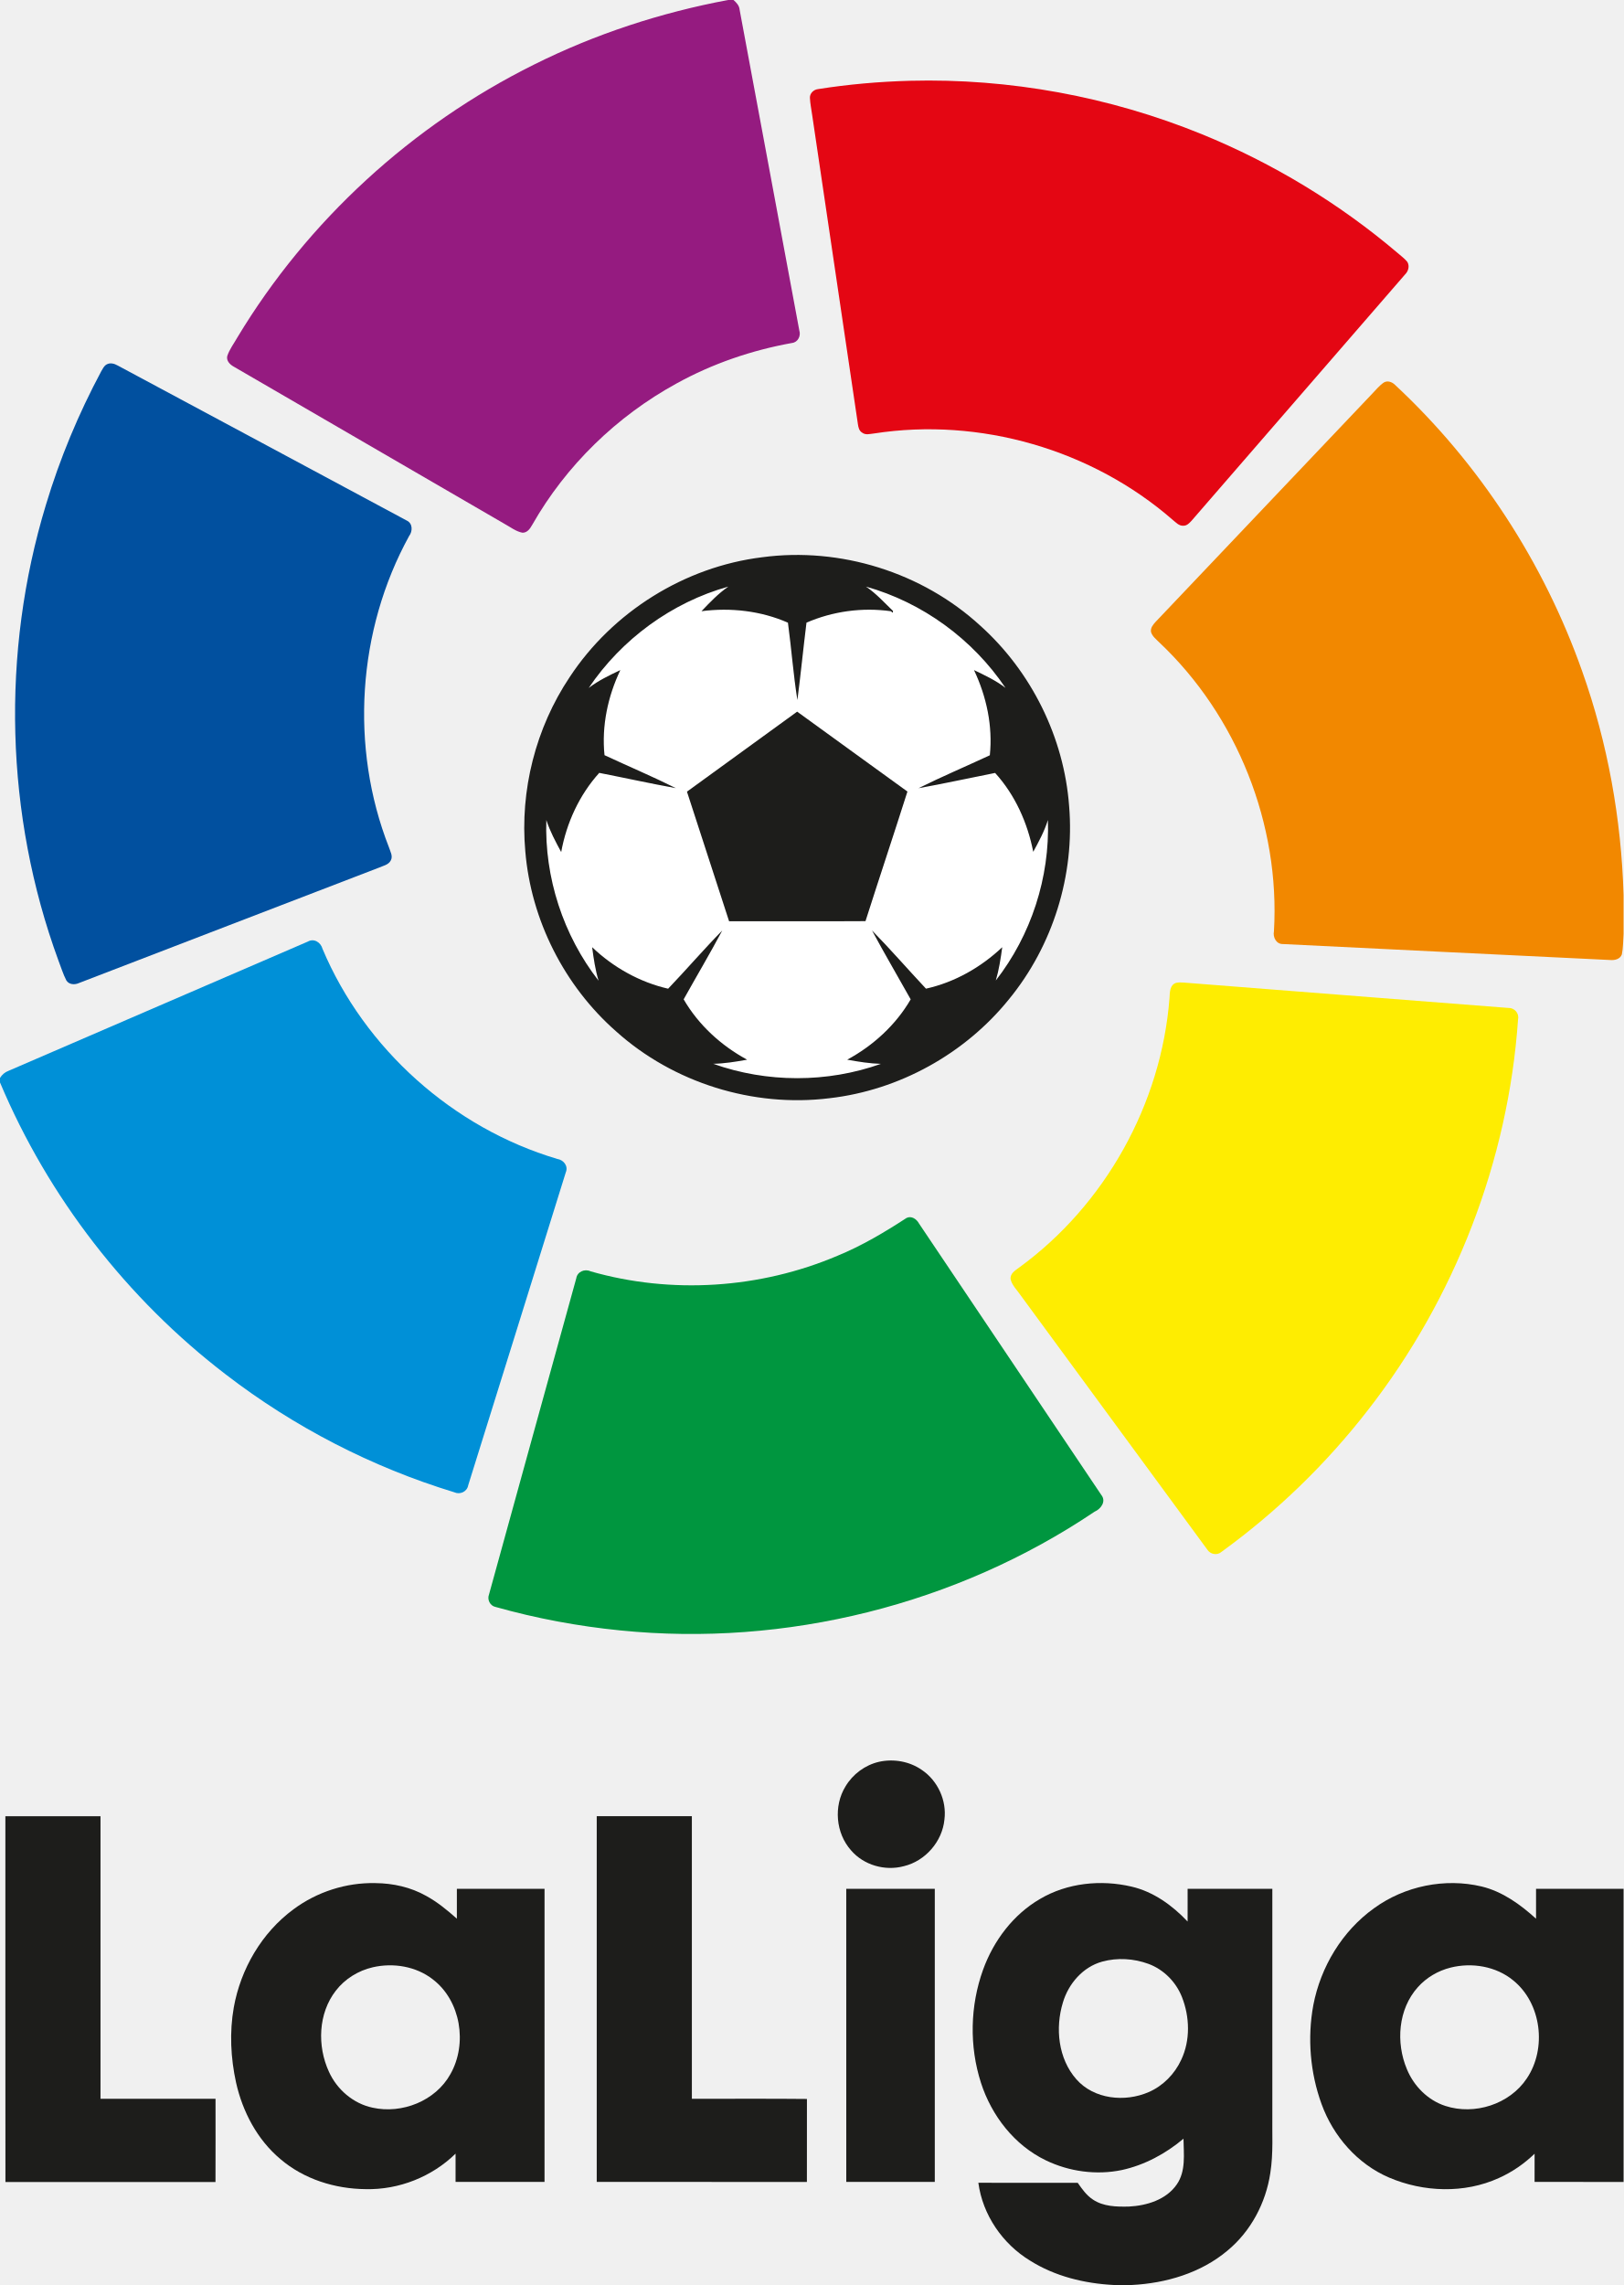
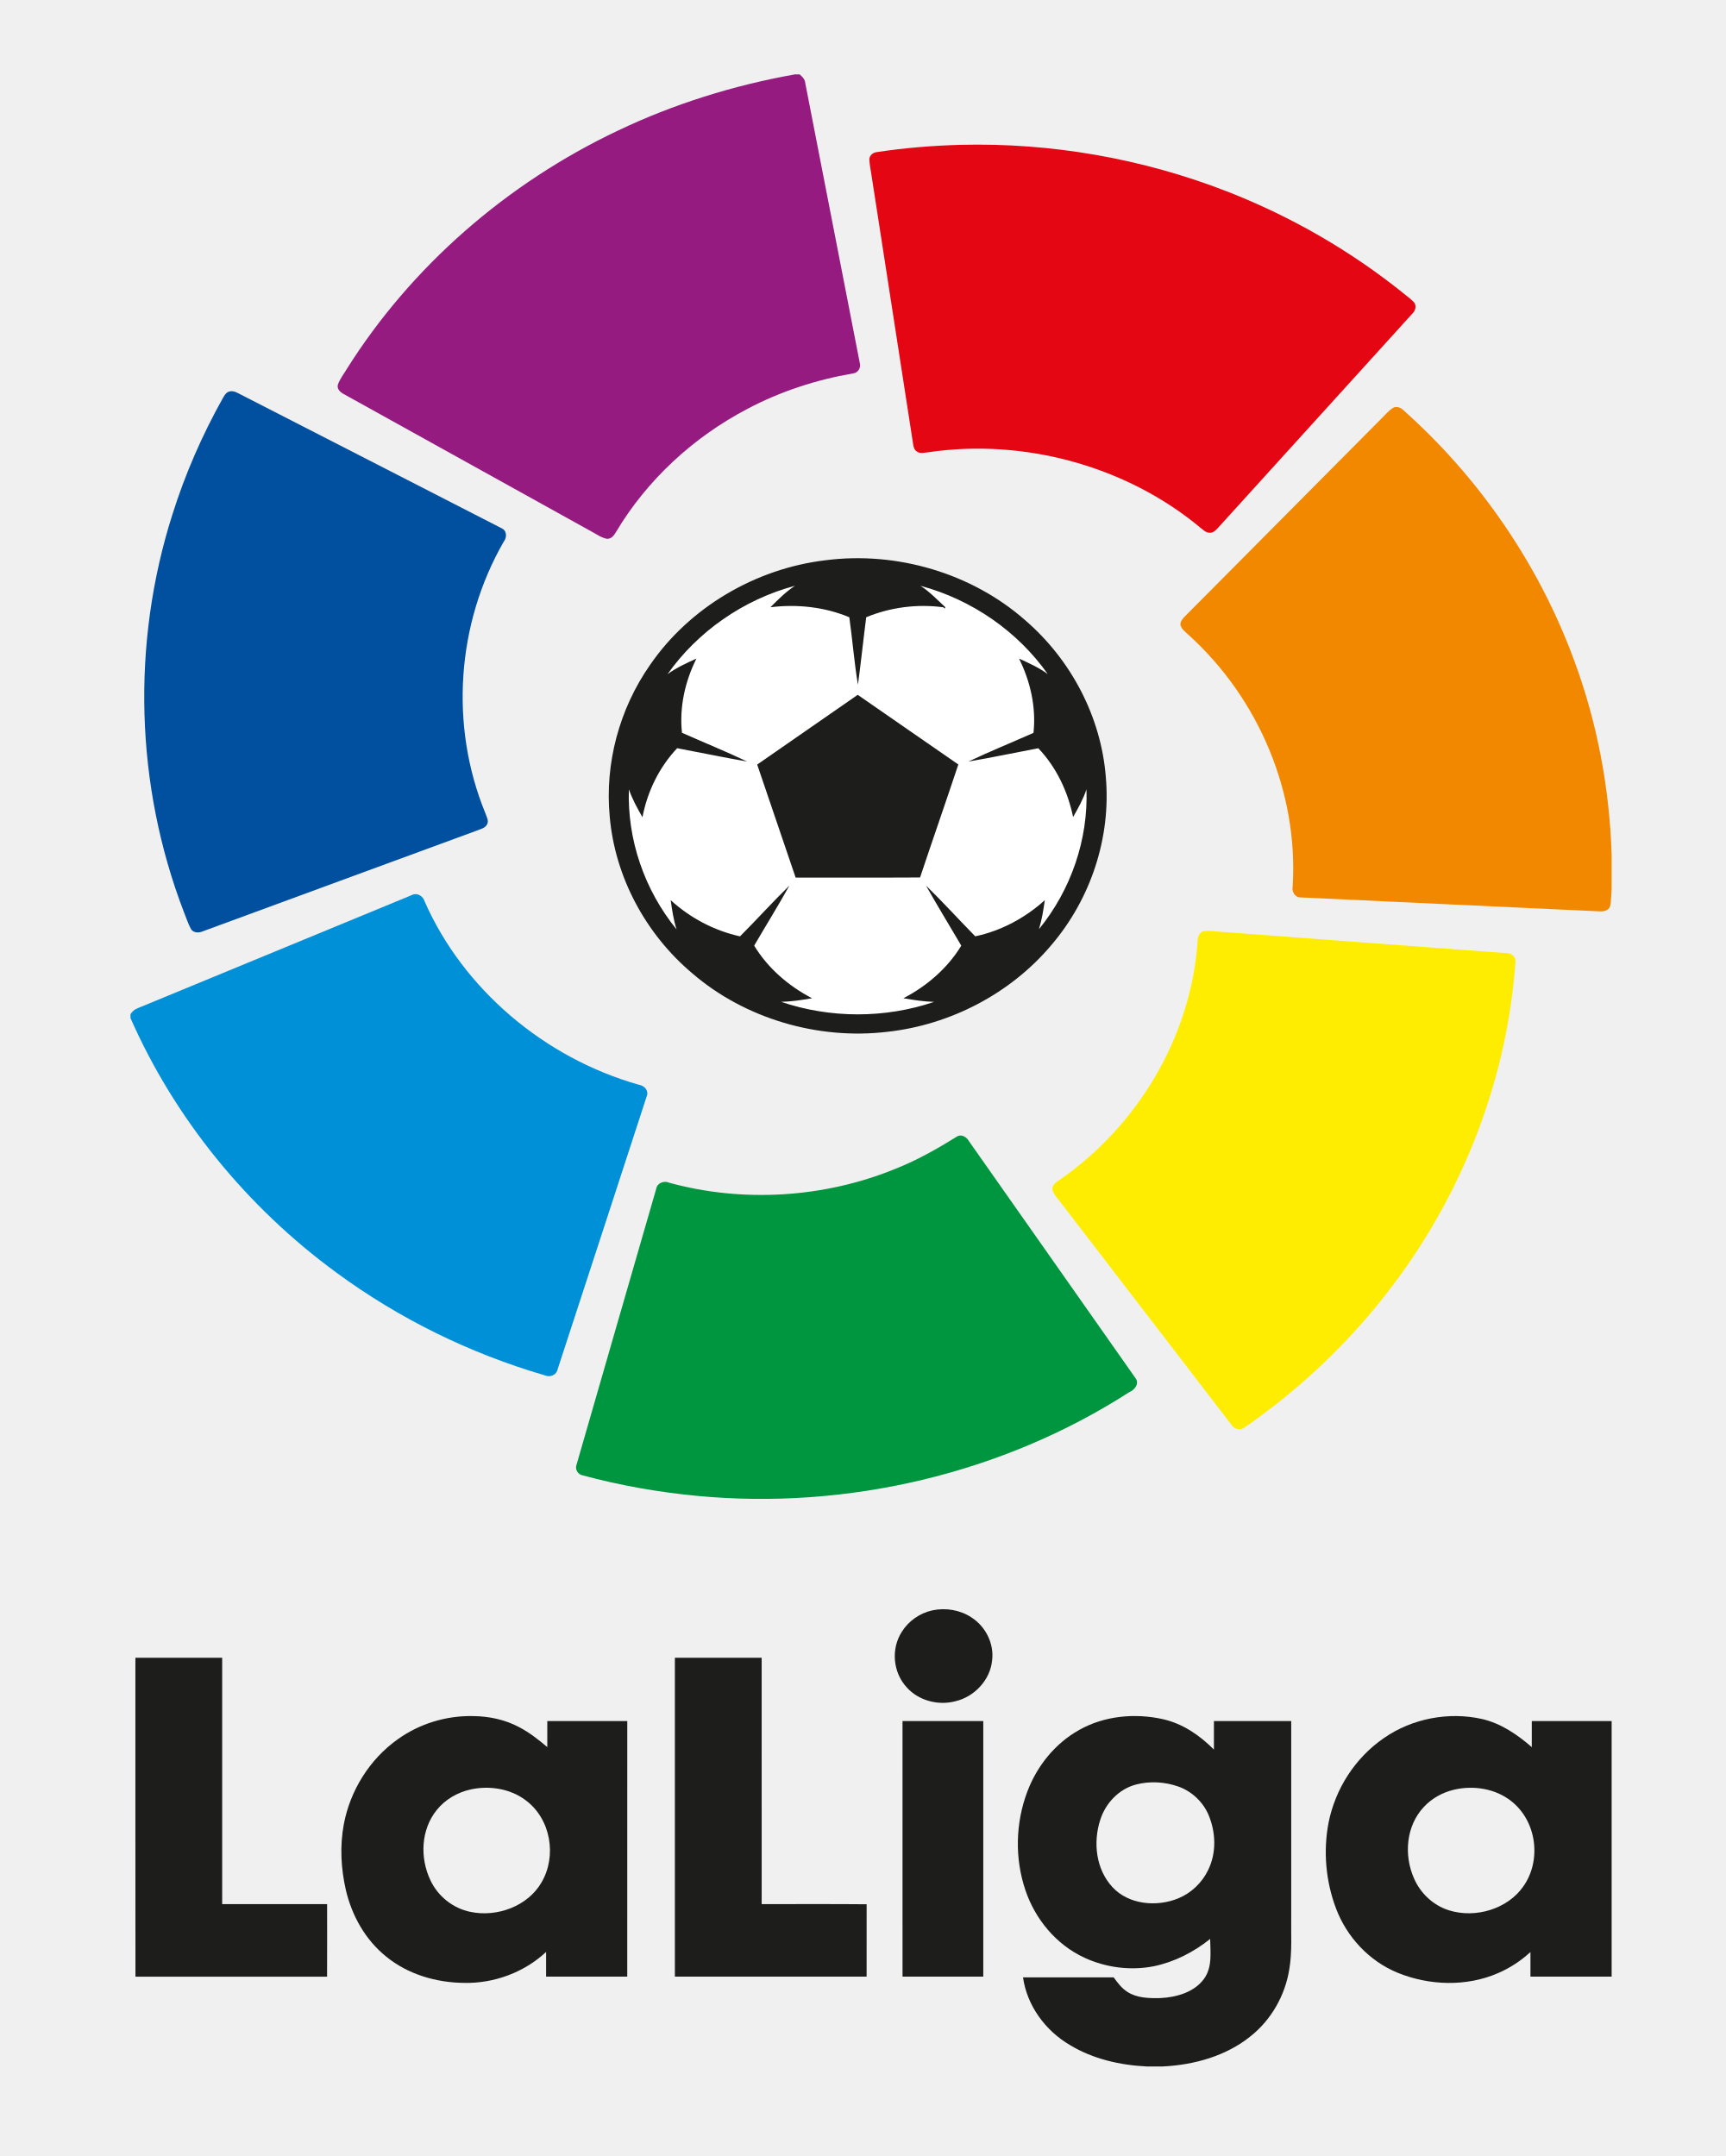
- <svg xmlns="http://www.w3.org/2000/svg" width="830pt" height="1168pt" version="1.1" viewBox="0 0 830 1168">
-   <path d="m300.95 351.66c16.78-24.91 42.45-43.74 71.41-51.83-5.15 3.55-9.46 8.08-13.74 12.58 14.9-1.93 30.38-0.19 44.19 5.88 1.78 13.15 2.74 26.42 4.83 39.52 1.71-13.16 3.01-26.37 4.64-39.54 13.48-5.84 28.61-7.9 43.15-5.84l0.98 0.78c0.03-0.23 0.09-0.68 0.12-0.9-4.49-4.3-8.66-8.98-13.85-12.47 28.92 8.11 54.59 26.88 71.35 51.78-4.92-3.78-10.54-6.43-16.1-9.09 6.4 13.47 9.64 28.63 8.09 43.54-12.13 5.64-24.46 10.88-36.45 16.82 13.1-2.35 26.1-5.24 39.15-7.8 10.21 11.22 16.59 25.51 19.49 40.31 2.87-5.24 5.71-10.53 7.5-16.25 1.01 29.35-8.59 58.9-26.64 82.05 1.64-5.56 2.51-11.29 3.28-17.01-10.87 10.26-24.32 17.94-38.98 21.18-9.24-9.87-18.12-20.09-27.58-29.75 6.37 11.86 13.21 23.46 19.77 35.21-7.6 13.1-19.17 23.65-32.44 30.84 5.69 1.03 11.42 1.96 17.22 2.13-27.47 9.79-58.29 9.76-85.76-0.03 5.84-0.12 11.61-1.07 17.35-2.1-13.27-7.19-24.84-17.74-32.44-30.85 6.54-11.74 13.42-23.31 19.73-35.17-9.48 9.66-18.3 19.96-27.66 29.74-14.58-3.35-28.04-10.91-38.84-21.21 0.75 5.77 1.6 11.54 3.28 17.13-18.06-23.2-27.71-52.76-26.71-82.16 1.87 5.75 4.72 11.08 7.6 16.37 2.72-14.89 9.27-29.19 19.45-40.46 13.06 2.55 26.06 5.44 39.16 7.8-11.98-5.97-24.34-11.18-36.47-16.84-1.53-14.88 1.68-30.03 8.09-43.48-5.6 2.64-11.23 5.34-16.17 9.12m106.57 12.11c-18.76 13.65-37.55 27.27-56.33 40.89 7.15 22.1 14.36 44.17 21.54 66.26 23.24-0.05 46.48 0.08 69.72-0.07 7.05-22.11 14.41-44.12 21.44-66.24-18.83-13.56-37.56-27.26-56.37-40.84z" fill="#fff" />
-   <path d="m372.22 0h2.76c1.54 1.34 2.99 2.9 3.14 5.06 10.15 54.62 20.38 109.23 30.5 163.86 0.89 2.75-0.69 6.02-3.69 6.39-20.61 3.7-40.69 10.56-59.04 20.69-30.58 16.73-56.54 41.93-73.79 72.25-1.09 1.92-2.54 4.13-5.05 4.05-3.34-0.66-6.07-2.85-8.99-4.44-46.17-26.83-92.35-53.63-138.54-80.43-1.95-1.07-3.91-2.99-3.34-5.44 1.14-3.47 3.43-6.4 5.19-9.55 35.92-59.65 89.28-108.49 151.62-139.42 31.3-15.64 64.85-26.6 99.23-33.02z" fill="#951b80" />
-   <path d="m465.17 41.29c50.91-1.33 102.06 8.09 149.22 27.3 36.3 14.8 70.25 35.37 100.13 60.75 1.67 1.46 3.51 2.78 4.92 4.52 1.29 2.11 0.53 4.8-1.16 6.44-36.38 41.95-72.76 83.9-109.12 125.86-1.13 1.21-2.41 2.62-4.21 2.57-2.29 0.15-3.87-1.76-5.5-3.04-41.23-35.91-98.5-52.5-152.54-44.13-2.05 0.2-4.42 0.99-6.2-0.44-1.48-0.86-1.9-2.64-2.12-4.21-7.79-52.6-15.56-105.21-23.35-157.81-0.4-3.03-1.07-6.04-1.2-9.1-0.08-2.29 1.9-4.19 4.1-4.44 15.56-2.47 31.28-3.83 47.03-4.27z" fill="#e40613" />
-   <path d="m54.4 186.35c1.88-1.13 4.05-0.5 5.82 0.51 49.21 26.43 98.49 52.75 147.69 79.21 3.13 1.43 3.1 5.49 1.22 7.95-26.46 48.13-30.35 107.94-10.3 159.08 0.67 2.15 2.17 4.5 0.94 6.73-1.17 2.29-3.99 2.73-6.13 3.71-51.13 19.61-102.21 39.34-153.33 58.97-2.15 0.98-5.04 0.82-6.39-1.35-1.69-3.26-2.73-6.82-4.07-10.24-27.22-74.22-29.36-157.24-6.38-232.85 7.11-23.66 16.67-46.57 28.32-68.35 0.71-1.22 1.36-2.6 2.61-3.37z" fill="#01509f" />
-   <path d="m707.41 195.54c1.91-1.17 4.27-0.29 5.74 1.18 43.12 40.15 76.13 90.96 95.72 146.5 13.04 36.68 19.97 75.43 21.13 114.32v19.85c-0.25 3.47-0.19 6.99-0.87 10.42-0.87 2.53-3.76 3.14-6.12 2.9-55.7-2.76-111.42-5.34-167.12-8.15-3.43 0.11-5.26-3.47-4.63-6.51 3.22-54.64-18.81-110.13-58.62-147.68-1.58-1.6-3.57-3.07-4.22-5.32-0.38-2.11 1.1-3.81 2.41-5.25 36.86-38.79 73.7-77.61 110.54-116.42 1.96-1.99 3.71-4.26 6.04-5.84z" fill="#f28800" />
-   <g fill="#1d1d1b">
-     <path d="m389.65 284.84c39.91-5.35 81.81 7.73 111.48 34.97 26.13 23.46 42.8 57.13 45.42 92.17 2.96 35.25-8.29 71.41-30.72 98.76-22.51 27.91-56.12 46.54-91.76 50.62-39.05 4.86-79.86-7.86-109.13-34.18-26.47-23.28-43.51-56.95-46.4-92.1-2.79-31.06 5.32-62.96 22.64-88.9 21.94-33.39 58.79-56.48 98.47-61.34m-88.7 66.82c4.94-3.78 10.57-6.48 16.17-9.12-6.41 13.45-9.62 28.6-8.09 43.48 12.13 5.66 24.49 10.87 36.47 16.84-13.1-2.36-26.1-5.25-39.16-7.8-10.18 11.27-16.73 25.57-19.45 40.46-2.88-5.29-5.73-10.62-7.6-16.37-1 29.4 8.65 58.96 26.71 82.16-1.68-5.59-2.53-11.36-3.28-17.13 10.8 10.3 24.26 17.86 38.84 21.21 9.36-9.78 18.18-20.08 27.66-29.74-6.31 11.86-13.19 23.43-19.73 35.17 7.6 13.11 19.17 23.66 32.44 30.85-5.74 1.03-11.51 1.98-17.35 2.1 27.47 9.79 58.29 9.82 85.76 0.03-5.8-0.17-11.53-1.1-17.22-2.13 13.27-7.19 24.84-17.74 32.44-30.84-6.56-11.75-13.4-23.35-19.77-35.21 9.46 9.66 18.34 19.88 27.58 29.75 14.66-3.24 28.11-10.92 38.98-21.18-0.77 5.72-1.64 11.45-3.28 17.01 18.05-23.15 27.65-52.7 26.64-82.05-1.79 5.72-4.63 11.01-7.5 16.25-2.9-14.8-9.28-29.09-19.49-40.31-13.05 2.56-26.05 5.45-39.15 7.8 11.99-5.94 24.32-11.18 36.45-16.82 1.55-14.91-1.69-30.07-8.09-43.54 5.56 2.66 11.18 5.31 16.1 9.09-16.76-24.9-42.43-43.67-71.35-51.78 5.19 3.49 9.36 8.17 13.85 12.47-0.03 0.22-0.09 0.67-0.12 0.9l-0.98-0.78c-14.54-2.06-29.67 0-43.15 5.84-1.63 13.17-2.93 26.38-4.64 39.54-2.09-13.1-3.05-26.37-4.83-39.52-13.81-6.07-29.29-7.81-44.19-5.88 4.28-4.5 8.59-9.03 13.74-12.58-28.96 8.09-54.63 26.92-71.41 51.83z" />
-     <path d="m407.52 363.77c18.81 13.58 37.54 27.28 56.37 40.84-7.03 22.12-14.39 44.13-21.44 66.24-23.24 0.15-46.48 0.02-69.72 0.07-7.18-22.09-14.39-44.16-21.54-66.26 18.78-13.62 37.57-27.24 56.33-40.89z" />
-     <path d="m449.39 900.56c7.46-1.65 15.6-0.22 21.89 4.18 8.12 5.47 12.77 15.6 11.53 25.33-1.08 11.25-9.79 21.23-20.77 23.85-9.56 2.58-20.46-0.51-26.94-8.06-7.87-8.78-9.05-22.69-2.87-32.71 3.72-6.28 10.04-10.96 17.16-12.59z" />
-     <path d="m2.75 928.38c16.21-0.02 32.42-0.01 48.63 0-0.01 48.14 0.01 96.28 0 144.43 19.6 0.01 39.2-0.01 58.8 0.01 0 14.18 0.05 28.37-0.02 42.55-35.8 0.01-71.59 0.01-107.38 0-0.07-62.33-0.01-124.66-0.03-186.99z" />
-     <path d="m305.06 928.36c16.21 0.02 32.42 0.01 48.63 0.01 0.01 48.15 0 96.29 0.01 144.44 19.6 0.06 39.21-0.12 58.82 0.09-0.04 14.14 0 28.28-0.02 42.42-35.81-0.01-71.63-0.01-107.44-0.01 0-62.31-0.01-124.63 0-186.95z" />
-     <path d="m149.99 975.99c12.01-8.95 27.01-13.78 41.99-13.42 8.96 0.08 17.99 2.09 25.83 6.5 5.77 3.14 10.86 7.34 15.75 11.68-0.01-5.09 0-10.17 0-15.25 14.94-0.01 29.88-0.01 44.82 0-0.01 49.94 0.01 99.87-0.01 149.81-15.16 0.01-30.32 0-45.48 0-0.02-4.82-0.03-9.64 0-14.45-12.09 11.84-29.01 18.54-45.93 18.14-15.68-0.13-31.61-5.08-43.62-15.37-11.82-9.9-19.32-24.19-22.66-39.09-2.75-12.59-3.41-25.74-1.16-38.45 3.53-19.67 14.31-38.19 30.47-50.1m40.55 29.61c-7.39 1.71-14.22 5.92-18.86 11.95-9.03 11.62-9.57 28.28-3.55 41.39 4.1 9.13 12.47 16.34 22.34 18.42 15.07 3.33 32.21-3.46 39.79-17.16 8.8-15.49 5.36-37.49-9.04-48.46-8.56-6.66-20.23-8.56-30.68-6.14z" />
-     <path d="m531.68 970.67c13.93-8.23 31.12-9.97 46.74-6.32 11.24 2.59 20.88 9.59 28.7 17.86-0.01-5.57-0.01-11.15 0.01-16.72 14.43 0.01 28.87-0.01 43.31 0.01 0.01 38.14 0 76.28 0 114.43-0.17 10.31 0.59 20.7-1.05 30.93-2.29 15.22-9.95 29.7-21.87 39.55-13.6 11.46-31.45 16.7-48.99 17.59h-9.13c-14.96-0.77-30.07-4.41-42.84-12.48-14.07-8.57-24.22-23.36-26.41-39.77 16.93 0 33.86-0.02 50.79 0.01 2.19 3.13 4.45 6.36 7.69 8.51 5.35 3.65 12.16 3.78 18.41 3.64 9.12-0.45 19.13-3.45 24.55-11.32 4.74-6.83 3.53-15.55 3.43-23.37-9.11 7.65-19.89 13.49-31.56 16.02-13 2.7-26.86 0.8-38.79-4.95-16.09-7.73-27.79-22.86-33.19-39.66-6.02-18.67-5.57-39.35 1.08-57.79 5.35-14.81 15.4-28.2 29.12-36.17m31.79 32.03c-9.85 2.71-17.21 11.23-20.08 20.83-4.03 13.1-2.44 28.75 6.85 39.3 9.02 10.27 24.84 11.84 36.94 6.59 7.37-3.18 13.34-9.27 16.68-16.53 4.72-9.99 4.38-21.9 0.38-32.06-3.03-7.71-9.31-14.08-17.1-16.97-7.51-2.76-15.94-3.28-23.67-1.16z" />
-     <path d="m702.44 975.41c15.62-11.36 36.21-15.58 55.01-11.11 10.68 2.59 19.78 9.2 27.8 16.47-0.01-5.1-0.01-10.19 0-15.28 14.91 0 29.83 0 44.75 0.01v149.82c-15.17-0.01-30.34 0-45.5-0.01 0-4.81-0.02-9.61 0.01-14.41-5.35 5.14-11.53 9.42-18.32 12.44-17.58 8-38.47 7.25-56.07-0.26-16.16-6.91-28.54-21.13-34.5-37.52-5.86-16.08-7.33-33.8-4.23-50.62 3.75-19.57 14.77-37.88 31.05-49.53m39.12 30.35c-6.4 1.6-12.33 5.07-16.73 10-10.11 11.22-11.32 28.38-5.59 41.95 3.55 8.62 10.69 15.84 19.63 18.75 14.92 4.88 32.88-0.83 41.64-14.03 10.34-15.29 7.56-38.43-6.95-50.15-8.79-7.22-21.11-9.25-32-6.52z" />
-     <path d="m432.62 965.5c15.09-0.01 30.17-0.01 45.26 0v149.81c-15.08 0-30.17 0.01-45.25 0-0.02-49.94 0-99.87-0.01-149.81z" />
+ <svg xmlns="http://www.w3.org/2000/svg" width="800pt" height="1000pt" viewBox="0 0 800 1000" version="1.1" id="svg38">
+   <defs id="defs42" />
+   <path d="m 309.561,312.698 c 13.886,-19.705 35.129,-34.601 59.094,-41 -4.262,2.808 -7.828,6.392 -11.37,9.951 12.33,-1.527 25.141,-0.15 36.569,4.651 1.473,10.402 2.267,20.9 3.997,31.262 1.415,-10.41 2.491,-20.86 3.84,-31.278 11.155,-4.62 23.676,-6.249 35.708,-4.62 l 0.811,0.617 c 0.025,-0.182 0.074,-0.538 0.099,-0.712 -3.716,-3.402 -7.166,-7.104 -11.461,-9.864 23.932,6.415 45.175,21.264 59.045,40.961 -4.071,-2.99 -8.722,-5.086 -13.323,-7.191 5.296,10.656 7.977,22.648 6.695,34.443 -10.038,4.462 -20.242,8.607 -30.164,13.306 10.841,-1.859 21.599,-4.145 32.398,-6.17 8.449,8.876 13.729,20.18 16.129,31.887 2.375,-4.145 4.725,-8.33 6.207,-12.855 0.836,23.217 -7.109,46.593 -22.046,64.906 1.357,-4.398 2.077,-8.931 2.714,-13.456 -8.995,8.116 -20.126,14.192 -32.257,16.755 -7.646,-7.808 -14.995,-15.892 -22.823,-23.534 5.271,9.382 10.932,18.558 16.36,27.853 -6.289,10.363 -15.864,18.708 -26.845,24.396 4.709,0.815 9.45,1.55 14.25,1.685 -22.732,7.744 -48.237,7.721 -70.969,-0.024 4.833,-0.095 9.608,-0.846 14.358,-1.661 -10.981,-5.688 -20.556,-14.033 -26.845,-24.404 5.412,-9.287 11.106,-18.439 16.327,-27.821 -7.845,7.642 -15.144,15.789 -22.89,23.526 -12.065,-2.65 -23.204,-8.63 -32.142,-16.778 0.621,4.564 1.324,9.129 2.714,13.551 -14.945,-18.352 -22.931,-41.736 -22.103,-64.993 1.547,4.549 3.906,8.765 6.289,12.95 2.251,-11.779 7.671,-23.091 16.096,-32.006 10.808,2.017 21.566,4.303 32.406,6.17 -9.914,-4.723 -20.142,-8.844 -30.18,-13.321 -1.266,-11.771 1.39,-23.755 6.695,-34.395 -4.634,2.088 -9.293,4.224 -13.381,7.214 m 88.191,9.58 c -15.525,10.798 -31.074,21.572 -46.615,32.346 5.917,17.482 11.883,34.941 17.825,52.415 19.232,-0.04 38.464,0.063 57.696,-0.055 5.834,-17.49 11.925,-34.901 17.742,-52.4 -15.582,-10.727 -31.082,-21.564 -46.648,-32.307 z" fill="#ffffff" id="path2" style="stroke-width:0.809" />
+   <path d="m 368.54,34.515 h 2.284 c 1.274,1.06 2.474,2.294 2.598,4.003 8.399,43.207 16.865,86.407 25.24,129.622 0.737,2.175 -0.571,4.762 -3.054,5.055 -17.056,2.927 -33.672,8.354 -48.858,16.367 -25.306,13.234 -46.789,33.169 -61.064,57.154 -0.902,1.519 -2.102,3.267 -4.179,3.204 -2.764,-0.522 -5.023,-2.255 -7.44,-3.512 -38.207,-21.224 -76.423,-42.424 -114.647,-63.625 -1.614,-0.846 -3.236,-2.365 -2.764,-4.303 0.943,-2.745 2.838,-5.063 4.295,-7.555 29.725,-47.186 73.882,-85.822 125.471,-110.289 25.902,-12.372 53.666,-21.042 82.116,-26.121 z" fill="#951b80" id="path4" style="stroke-width:0.809" />
+   <path d="m 445.459,67.178 c 42.13,-1.052 84.458,6.4 123.485,21.596 30.04,11.708 58.134,27.98 82.861,48.057 1.382,1.155 2.905,2.199 4.071,3.576 1.068,1.669 0.439,3.797 -0.96,5.094 -30.106,33.185 -60.212,66.37 -90.301,99.562 -0.935,0.957 -1.994,2.073 -3.484,2.033 -1.895,0.119 -3.203,-1.392 -4.551,-2.405 -34.119,-28.407 -81.512,-41.53 -126.232,-34.909 -1.696,0.158 -3.658,0.783 -5.131,-0.348 -1.225,-0.68 -1.572,-2.088 -1.754,-3.33 -6.447,-41.609 -12.876,-83.227 -19.323,-124.836 -0.331,-2.397 -0.885,-4.778 -0.993,-7.199 -0.066,-1.812 1.572,-3.315 3.393,-3.512 12.876,-1.954 25.885,-3.03 38.919,-3.378 z" fill="#e40613" id="path6" style="stroke-width:0.809" />
+   <path d="m 105.532,181.928 c 1.556,-0.894 3.352,-0.396 4.816,0.403 40.723,20.908 81.504,41.728 122.219,62.659 2.59,1.131 2.565,4.343 1.01,6.289 -21.897,38.073 -25.116,85.386 -8.524,125.841 0.554,1.701 1.796,3.56 0.778,5.324 -0.968,1.812 -3.302,2.16 -5.073,2.935 -42.312,15.513 -84.582,31.12 -126.886,46.649 -1.779,0.775 -4.171,0.649 -5.288,-1.068 -1.399,-2.579 -2.259,-5.395 -3.368,-8.1 -22.526,-58.712 -24.296,-124.386 -5.28,-184.197 5.884,-18.716 13.795,-36.839 23.436,-54.069 0.588,-0.965 1.125,-2.057 2.16,-2.666 z" fill="#01509f" id="path8" style="stroke-width:0.809" />
+   <path d="m 645.922,189.198 c 1.581,-0.926 3.534,-0.229 4.75,0.933 35.683,31.761 63,71.954 79.212,115.89 10.791,29.016 16.526,59.669 17.486,90.433 v 15.702 c -0.207,2.745 -0.157,5.529 -0.72,8.243 -0.72,2.001 -3.112,2.484 -5.065,2.294 -46.094,-2.183 -92.204,-4.224 -138.298,-6.447 -2.838,0.087 -4.353,-2.745 -3.831,-5.15 2.665,-43.223 -15.566,-87.119 -48.51,-116.823 -1.308,-1.266 -2.954,-2.429 -3.492,-4.208 -0.314,-1.669 0.91,-3.014 1.994,-4.153 30.503,-30.685 60.989,-61.394 91.476,-92.095 1.622,-1.574 3.07,-3.37 4.998,-4.62 z" fill="#f28800" id="path10" style="stroke-width:0.809" />
+   <g fill="#1d1d1b" id="g30" transform="matrix(0.8275361,0,0,0.7910552,60.51431,34.51512)">
+     <path d="m 389.65,284.84 c 39.91,-5.35 81.81,7.73 111.48,34.97 26.13,23.46 42.8,57.13 45.42,92.17 2.96,35.25 -8.29,71.41 -30.72,98.76 -22.51,27.91 -56.12,46.54 -91.76,50.62 -39.05,4.86 -79.86,-7.86 -109.13,-34.18 -26.47,-23.28 -43.51,-56.95 -46.4,-92.1 -2.79,-31.06 5.32,-62.96 22.64,-88.9 21.94,-33.39 58.79,-56.48 98.47,-61.34 m -88.7,66.82 c 4.94,-3.78 10.57,-6.48 16.17,-9.12 -6.41,13.45 -9.62,28.6 -8.09,43.48 12.13,5.66 24.49,10.87 36.47,16.84 -13.1,-2.36 -26.1,-5.25 -39.16,-7.8 -10.18,11.27 -16.73,25.57 -19.45,40.46 -2.88,-5.29 -5.73,-10.62 -7.6,-16.37 -1,29.4 8.65,58.96 26.71,82.16 -1.68,-5.59 -2.53,-11.36 -3.28,-17.13 10.8,10.3 24.26,17.86 38.84,21.21 9.36,-9.78 18.18,-20.08 27.66,-29.74 -6.31,11.86 -13.19,23.43 -19.73,35.17 7.6,13.11 19.17,23.66 32.44,30.85 -5.74,1.03 -11.51,1.98 -17.35,2.1 27.47,9.79 58.29,9.82 85.76,0.03 -5.8,-0.17 -11.53,-1.1 -17.22,-2.13 13.27,-7.19 24.84,-17.74 32.44,-30.84 -6.56,-11.75 -13.4,-23.35 -19.77,-35.21 9.46,9.66 18.34,19.88 27.58,29.75 14.66,-3.24 28.11,-10.92 38.98,-21.18 -0.77,5.72 -1.64,11.45 -3.28,17.01 18.05,-23.15 27.65,-52.7 26.64,-82.05 -1.79,5.72 -4.63,11.01 -7.5,16.25 -2.9,-14.8 -9.28,-29.09 -19.49,-40.31 -13.05,2.56 -26.05,5.45 -39.15,7.8 11.99,-5.94 24.32,-11.18 36.45,-16.82 1.55,-14.91 -1.69,-30.07 -8.09,-43.54 5.56,2.66 11.18,5.31 16.1,9.09 -16.76,-24.9 -42.43,-43.67 -71.35,-51.78 5.19,3.49 9.36,8.17 13.85,12.47 -0.03,0.22 -0.09,0.67 -0.12,0.9 l -0.98,-0.78 c -14.54,-2.06 -29.67,0 -43.15,5.84 -1.63,13.17 -2.93,26.38 -4.64,39.54 -2.09,-13.1 -3.05,-26.37 -4.83,-39.52 -13.81,-6.07 -29.29,-7.81 -44.19,-5.88 4.28,-4.5 8.59,-9.03 13.74,-12.58 -28.96,8.09 -54.63,26.92 -71.41,51.83 z" id="path12" />
+     <path d="m 407.52,363.77 c 18.81,13.58 37.54,27.28 56.37,40.84 -7.03,22.12 -14.39,44.13 -21.44,66.24 -23.24,0.15 -46.48,0.02 -69.72,0.07 -7.18,-22.09 -14.39,-44.16 -21.54,-66.26 18.78,-13.62 37.57,-27.24 56.33,-40.89 z" id="path14" />
+     <path d="m 449.39,900.56 c 7.46,-1.65 15.6,-0.22 21.89,4.18 8.12,5.47 12.77,15.6 11.53,25.33 -1.08,11.25 -9.79,21.23 -20.77,23.85 -9.56,2.58 -20.46,-0.51 -26.94,-8.06 -7.87,-8.78 -9.05,-22.69 -2.87,-32.71 3.72,-6.28 10.04,-10.96 17.16,-12.59 z" id="path16" />
+     <path d="m 2.75,928.38 c 16.21,-0.02 32.42,-0.01 48.63,0 -0.01,48.14 0.01,96.28 0,144.43 19.6,0.01 39.2,-0.01 58.8,0.01 0,14.18 0.05,28.37 -0.02,42.55 -35.8,0.01 -71.59,0.01 -107.38,0 C 2.71,1053.04 2.77,990.71 2.75,928.38 Z" id="path18" />
+     <path d="m 305.06,928.36 c 16.21,0.02 32.42,0.01 48.63,0.01 0.01,48.15 0,96.29 0.01,144.44 19.6,0.06 39.21,-0.12 58.82,0.09 -0.04,14.14 0,28.28 -0.02,42.42 -35.81,-0.01 -71.63,-0.01 -107.44,-0.01 0,-62.31 -0.01,-124.63 0,-186.95 z" id="path20" />
+     <path d="m 149.99,975.99 c 12.01,-8.95 27.01,-13.78 41.99,-13.42 8.96,0.08 17.99,2.09 25.83,6.5 5.77,3.14 10.86,7.34 15.75,11.68 -0.01,-5.09 0,-10.17 0,-15.25 14.94,-0.01 29.88,-0.01 44.82,0 -0.01,49.94 0.01,99.87 -0.01,149.81 -15.16,0.01 -30.32,0 -45.48,0 -0.02,-4.82 -0.03,-9.64 0,-14.45 -12.09,11.84 -29.01,18.54 -45.93,18.14 -15.68,-0.13 -31.61,-5.08 -43.62,-15.37 -11.82,-9.9 -19.32,-24.19 -22.66,-39.09 -2.75,-12.59 -3.41,-25.74 -1.16,-38.45 3.53,-19.67 14.31,-38.19 30.47,-50.1 m 40.55,29.61 c -7.39,1.71 -14.22,5.92 -18.86,11.95 -9.03,11.62 -9.57,28.28 -3.55,41.39 4.1,9.13 12.47,16.34 22.34,18.42 15.07,3.33 32.21,-3.46 39.79,-17.16 8.8,-15.49 5.36,-37.49 -9.04,-48.46 -8.56,-6.66 -20.23,-8.56 -30.68,-6.14 z" id="path22" />
+     <path d="m 531.68,970.67 c 13.93,-8.23 31.12,-9.97 46.74,-6.32 11.24,2.59 20.88,9.59 28.7,17.86 -0.01,-5.57 -0.01,-11.15 0.01,-16.72 14.43,0.01 28.87,-0.01 43.31,0.01 0.01,38.14 0,76.28 0,114.43 -0.17,10.31 0.59,20.7 -1.05,30.93 -2.29,15.22 -9.95,29.7 -21.87,39.55 -13.6,11.46 -31.45,16.7 -48.99,17.59 h -9.13 c -14.96,-0.77 -30.07,-4.41 -42.84,-12.48 -14.07,-8.57 -24.22,-23.36 -26.41,-39.77 16.93,0 33.86,-0.02 50.79,0.01 2.19,3.13 4.45,6.36 7.69,8.51 5.35,3.65 12.16,3.78 18.41,3.64 9.12,-0.45 19.13,-3.45 24.55,-11.32 4.74,-6.83 3.53,-15.55 3.43,-23.37 -9.11,7.65 -19.89,13.49 -31.56,16.02 -13,2.7 -26.86,0.8 -38.79,-4.95 -16.09,-7.73 -27.79,-22.86 -33.19,-39.66 -6.02,-18.67 -5.57,-39.35 1.08,-57.79 5.35,-14.81 15.4,-28.2 29.12,-36.17 m 31.79,32.03 c -9.85,2.71 -17.21,11.23 -20.08,20.83 -4.03,13.1 -2.44,28.75 6.85,39.3 9.02,10.27 24.84,11.84 36.94,6.59 7.37,-3.18 13.34,-9.27 16.68,-16.53 4.72,-9.99 4.38,-21.9 0.38,-32.06 -3.03,-7.71 -9.31,-14.08 -17.1,-16.97 -7.51,-2.76 -15.94,-3.28 -23.67,-1.16 z" id="path24" />
+     <path d="m 702.44,975.41 c 15.62,-11.36 36.21,-15.58 55.01,-11.11 10.68,2.59 19.78,9.2 27.8,16.47 -0.01,-5.1 -0.01,-10.19 0,-15.28 14.91,0 29.83,0 44.75,0.01 v 149.82 c -15.17,-0.01 -30.34,0 -45.5,-0.01 0,-4.81 -0.02,-9.61 0.01,-14.41 -5.35,5.14 -11.53,9.42 -18.32,12.44 -17.58,8 -38.47,7.25 -56.07,-0.26 -16.16,-6.91 -28.54,-21.13 -34.5,-37.52 -5.86,-16.08 -7.33,-33.8 -4.23,-50.62 3.75,-19.57 14.77,-37.88 31.05,-49.53 m 39.12,30.35 c -6.4,1.6 -12.33,5.07 -16.73,10 -10.11,11.22 -11.32,28.38 -5.59,41.95 3.55,8.62 10.69,15.84 19.63,18.75 14.92,4.88 32.88,-0.83 41.64,-14.03 10.34,-15.29 7.56,-38.43 -6.95,-50.15 -8.79,-7.22 -21.11,-9.25 -32,-6.52 z" id="path26" />
+     <path d="m 432.62,965.5 c 15.09,-0.01 30.17,-0.01 45.26,0 v 149.81 c -15.08,0 -30.17,0.01 -45.25,0 -0.02,-49.94 0,-99.87 -0.01,-149.81 z" id="path28" />
  </g>
-   <path d="m157.35 481.31c3.18-1.86 6.69 0.45 7.53 3.72 21.57 51.16 66.79 91.57 120.01 107.37 3.21 0.48 5.72 3.61 4.36 6.83-16.58 53.34-33.25 106.66-49.89 159.97-0.57 3.31-4.2 4.97-7.18 3.57-42.09-12.83-81.82-33.33-116.7-60.16-50.53-38.67-90.79-90.66-115.48-149.3v-2.3c1.01-1.68 2.52-2.97 4.37-3.65 51.02-21.95 101.96-44.11 152.98-66.05z" fill="#0090d7" />
-   <path d="m601.31 502.38c1.24-0.23 2.5-0.27 3.78-0.13 55.34 4.38 110.69 8.63 166.03 12.97 3.07-0.12 5.57 2.7 4.94 5.76-4.98 72.36-32.33 142.87-76.92 200.02-21.33 27.46-46.57 51.87-74.72 72.27-2.21 1.96-5.77 1.23-7.26-1.22-31.79-43.27-63.56-86.56-95.33-129.85-1.78-2.69-4.39-5.02-5.17-8.22-0.46-2.93 2.31-4.56 4.3-6.04 43.95-31.97 72.77-83.65 76.91-137.83 0.17-2.82 0.09-6.75 3.44-7.73z" fill="#feed01" />
-   <path d="m463.45 622.56c2.5-1.22 5.13 0.59 6.31 2.78 31.05 46.3 62.22 92.52 93.25 138.83 2.65 3.29-0.23 7.17-3.46 8.55-70.54 47.52-157.83 69.23-242.41 60.69-21.55-2.14-42.92-6.12-63.76-11.99-2.84-0.54-4.44-3.76-3.39-6.39 14.82-53.89 29.75-107.75 44.61-161.62 0.53-3.4 4.35-4.99 7.33-3.55 41.35 11.83 86.64 8.85 126.2-7.96 12.46-5.11 24.07-12.01 35.32-19.34z" fill="#00963f" />
+   <path d="m 190.727,415.258 c 2.632,-1.471 5.536,0.356 6.231,2.943 17.85,40.47 55.271,72.437 99.313,84.936 2.656,0.38 4.734,2.856 3.608,5.403 -13.721,42.195 -27.516,84.374 -41.286,126.545 -0.472,2.618 -3.476,3.932 -5.942,2.824 -34.831,-10.149 -67.709,-26.366 -96.573,-47.59 -41.815,-30.59 -75.132,-71.717 -95.564,-118.105 v -1.819 c 0.836,-1.329 2.085,-2.349 3.616,-2.887 42.221,-17.364 84.376,-34.893 126.596,-52.249 z" fill="#0090d7" id="path32" style="stroke-width:0.809" />
+   <path d="m 558.12,431.925 c 1.026,-0.182 2.069,-0.214 3.128,-0.103 45.796,3.465 91.6,6.827 137.396,10.26 2.541,-0.095 4.609,2.136 4.088,4.556 -4.121,57.241 -26.754,113.018 -63.654,158.227 -17.651,21.722 -38.538,41.032 -61.834,57.17 -1.829,1.55 -4.775,0.973 -6.008,-0.965 -26.307,-34.229 -52.598,-68.474 -78.889,-102.719 -1.473,-2.128 -3.633,-3.971 -4.278,-6.502 -0.381,-2.318 1.912,-3.607 3.558,-4.778 36.37,-25.29 60.22,-66.172 63.646,-109.031 0.141,-2.231 0.074,-5.34 2.847,-6.115 z" fill="#feed01" id="path34" style="stroke-width:0.809" />
+   <path d="m 444.036,526.994 c 2.069,-0.965 4.245,0.467 5.222,2.199 25.695,36.626 51.489,73.188 77.168,109.822 2.193,2.603 -0.19,5.672 -2.863,6.764 -58.374,37.591 -130.61,54.765 -200.603,48.009 -17.833,-1.693 -35.518,-4.841 -52.764,-9.485 -2.35,-0.427 -3.674,-2.974 -2.805,-5.055 12.264,-42.63 24.619,-85.236 36.916,-127.85 0.439,-2.69 3.6,-3.947 6.066,-2.808 34.219,9.358 71.698,7.001 104.435,-6.297 10.311,-4.042 19.919,-9.501 29.229,-15.299 z" fill="#00963f" id="path36" style="stroke-width:0.809" />
</svg>
